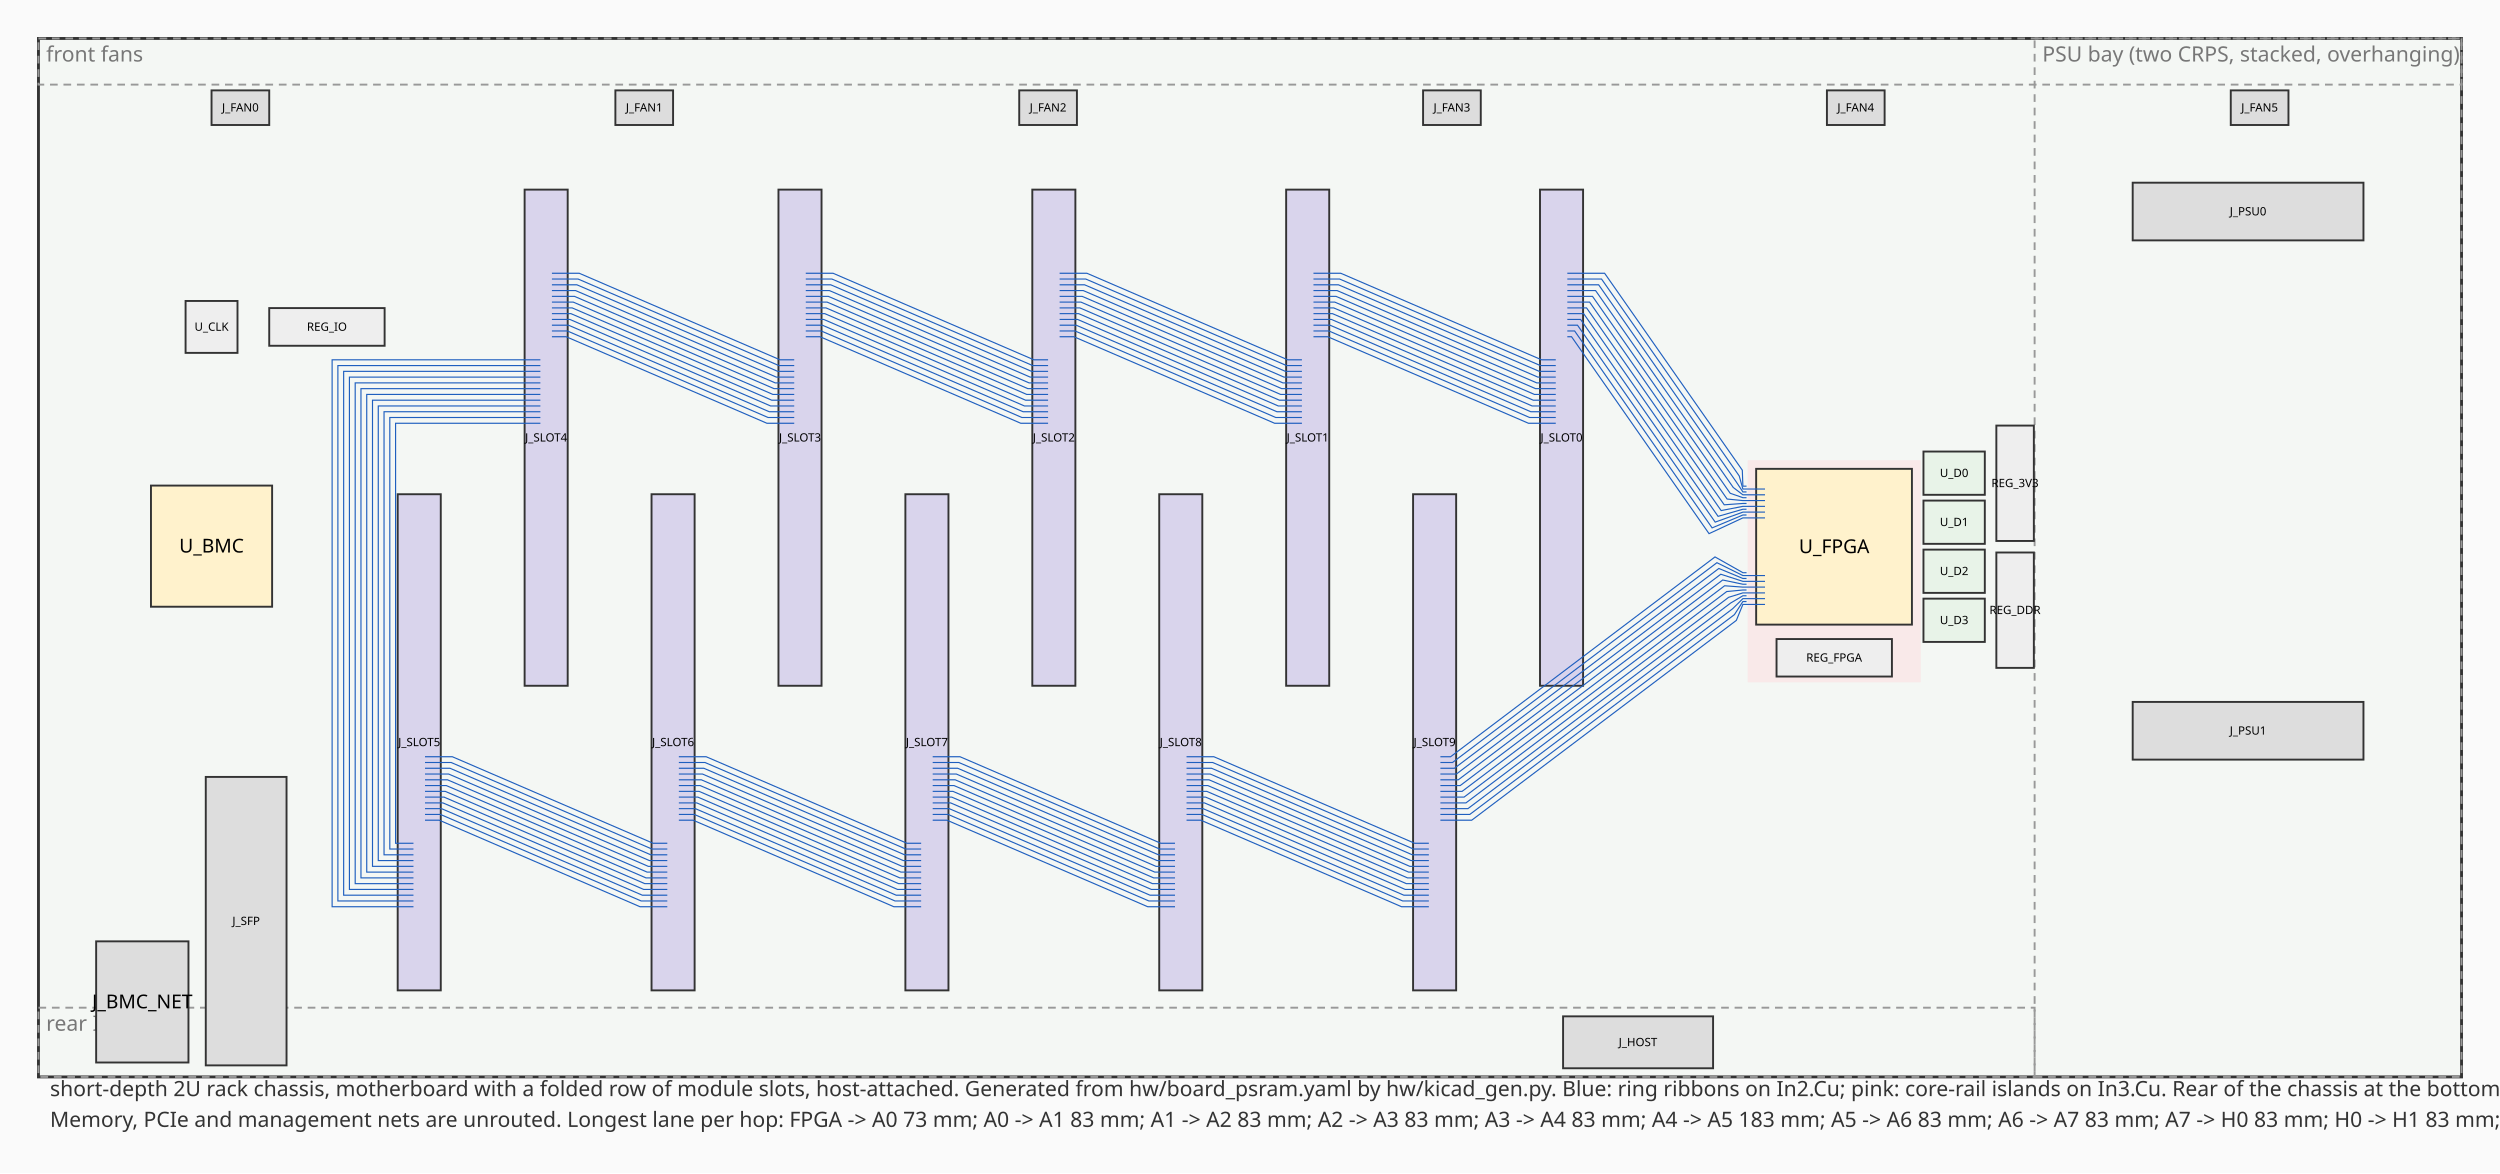
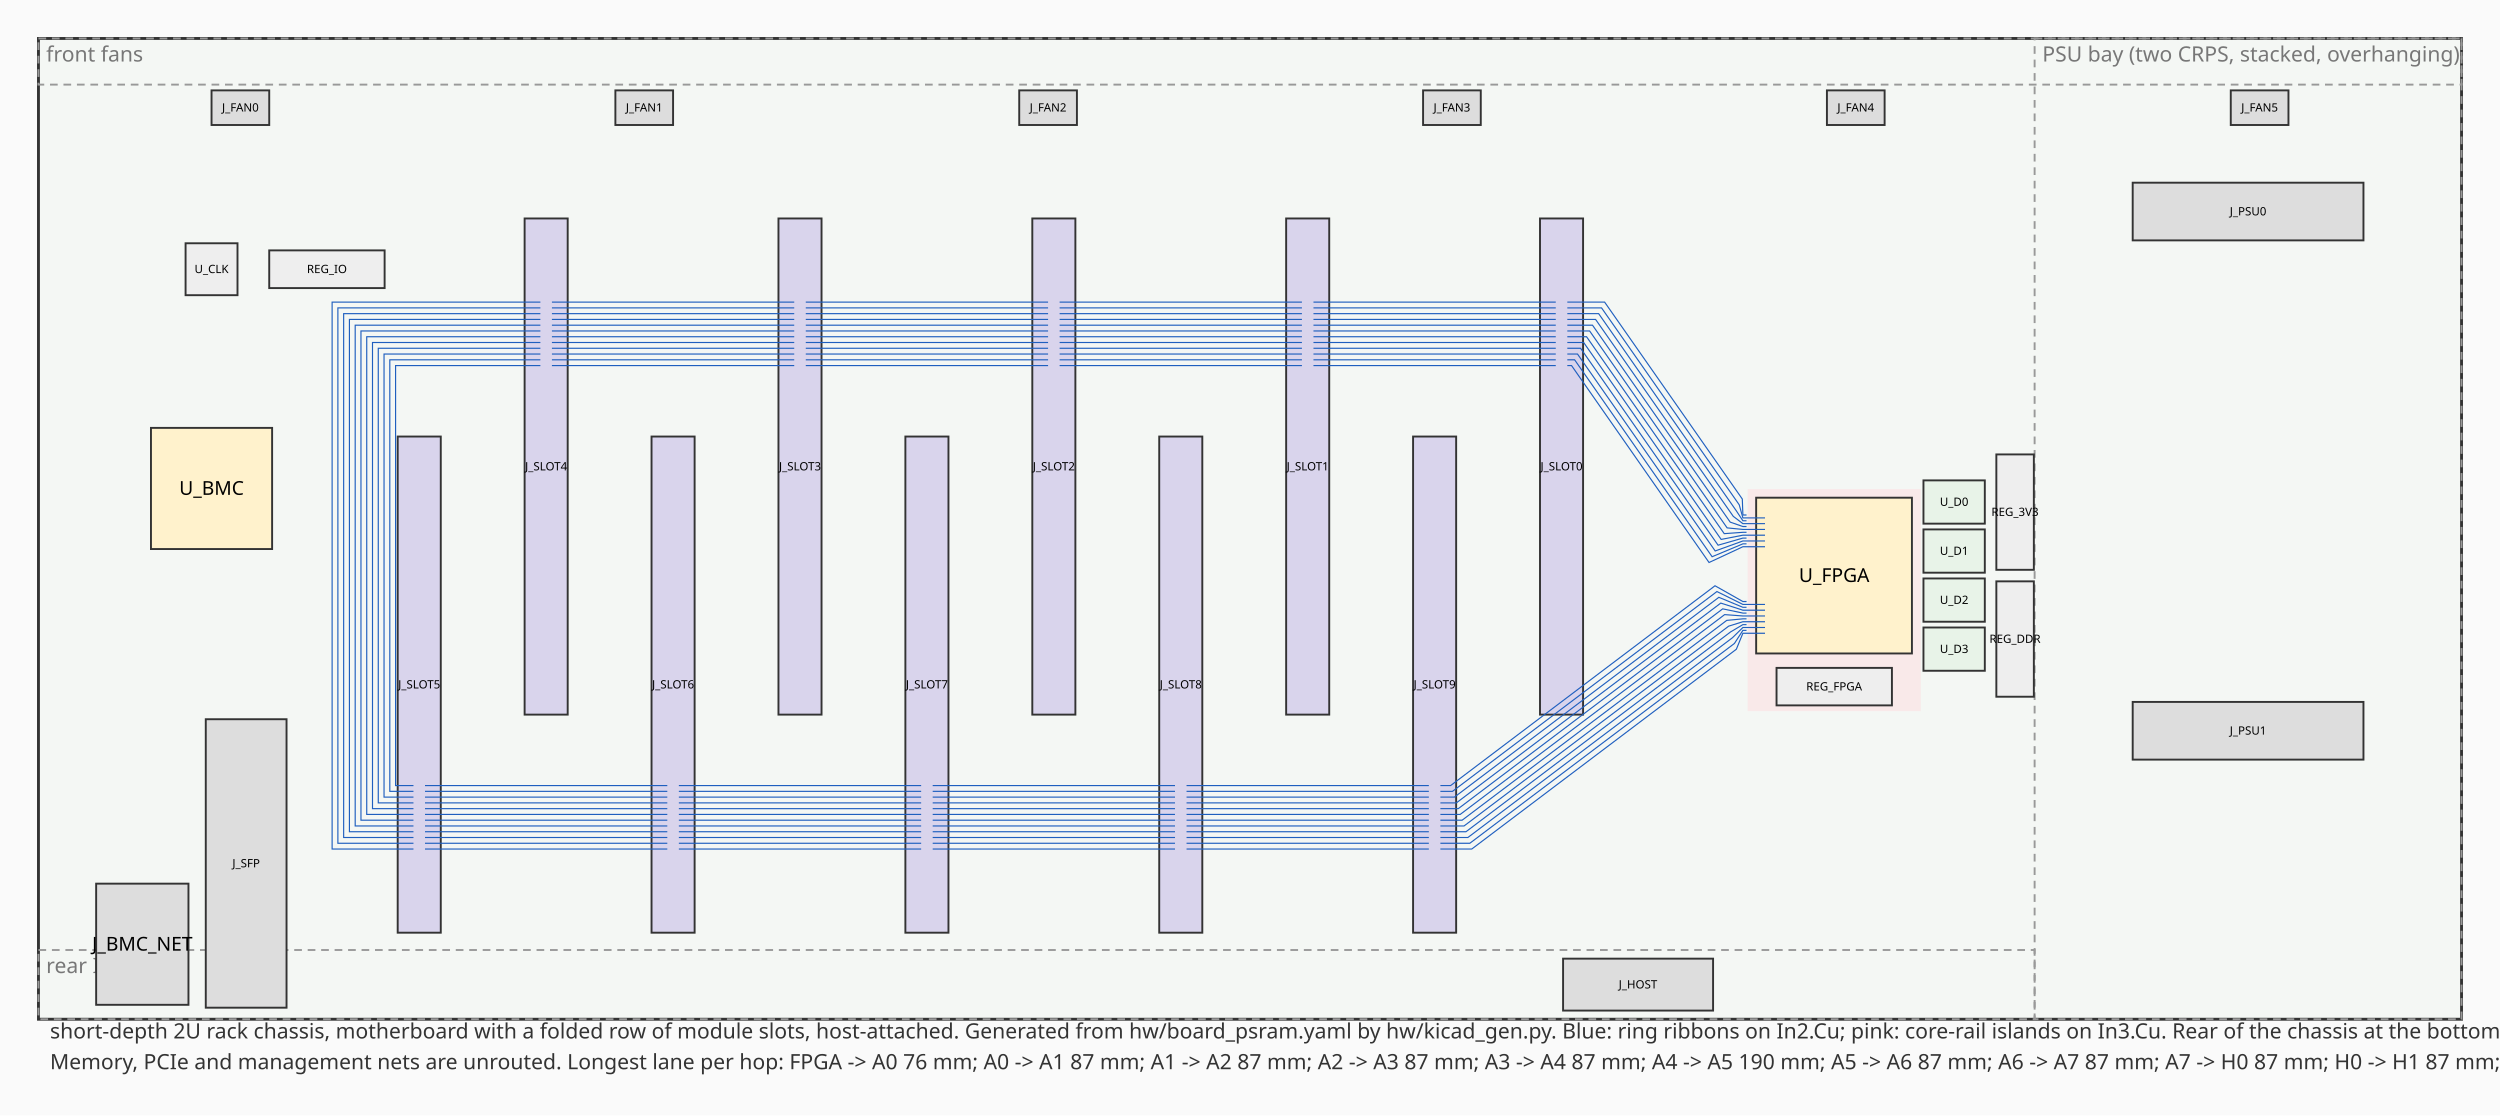
- <svg xmlns="http://www.w3.org/2000/svg" viewBox="0 0 1300 610" font-family="sans-serif" font-size="11">
-   <rect width="1300" height="610" fill="#fafafa" />
-   <rect x="20.0" y="20.0" width="1260.0" height="540.0" fill="#f4f7f4" stroke="#333" stroke-width="1.5" />
-   <rect x="1058.0" y="20.0" width="222.0" height="540.0" fill="none" stroke="#999" stroke-dasharray="4,3" />
+ <svg xmlns="http://www.w3.org/2000/svg" viewBox="0 0 1300 580" font-family="sans-serif" font-size="11">
+   <rect width="1300" height="580" fill="#fafafa" />
+   <rect x="20.0" y="20.0" width="1260.0" height="510.0" fill="#f4f7f4" stroke="#333" stroke-width="1.5" />
+   <rect x="1058.0" y="20.0" width="222.0" height="510.0" fill="none" stroke="#999" stroke-dasharray="4,3" />
  <text x="1062.0" y="32.0" fill="#777">PSU bay (two CRPS, stacked, overhanging)</text>
-   <rect x="20.0" y="524.0" width="1038.0" height="36.0" fill="none" stroke="#999" stroke-dasharray="4,3" />
-   <text x="24.0" y="536.0" fill="#777">rear I/O</text>
+   <rect x="20.0" y="494.0" width="1038.0" height="36.0" fill="none" stroke="#999" stroke-dasharray="4,3" />
+   <text x="24.0" y="506.0" fill="#777">rear I/O</text>
  <rect x="20.0" y="20.0" width="1260.0" height="24.0" fill="none" stroke="#999" stroke-dasharray="4,3" />
  <text x="24.0" y="32.0" fill="#777">front fans</text>
-   <polygon points="998.8,239.3 908.8,239.3 908.8,354.8 998.8,354.8" fill="#f9e9e9" stroke="none" />
-   <polygon points="823.2,98.6 800.8,98.6 800.8,356.6 823.2,356.6" fill="#d9d4ec" stroke="#333" stroke-width="1" />
-   <text x="812.0" y="229.6" text-anchor="middle" font-size="6">J_SLOT0</text>
-   <polygon points="691.2,98.6 668.8,98.6 668.8,356.6 691.2,356.6" fill="#d9d4ec" stroke="#333" stroke-width="1" />
-   <text x="680.0" y="229.6" text-anchor="middle" font-size="6">J_SLOT1</text>
-   <polygon points="559.2,98.6 536.8,98.6 536.8,356.6 559.2,356.6" fill="#d9d4ec" stroke="#333" stroke-width="1" />
-   <text x="548.0" y="229.6" text-anchor="middle" font-size="6">J_SLOT2</text>
-   <polygon points="427.2,98.6 404.8,98.6 404.8,356.6 427.2,356.6" fill="#d9d4ec" stroke="#333" stroke-width="1" />
-   <text x="416.0" y="229.6" text-anchor="middle" font-size="6">J_SLOT3</text>
-   <polygon points="295.2,98.6 272.8,98.6 272.8,356.6 295.2,356.6" fill="#d9d4ec" stroke="#333" stroke-width="1" />
-   <text x="284.0" y="229.6" text-anchor="middle" font-size="6">J_SLOT4</text>
-   <polygon points="206.8,515.0 229.2,515.0 229.2,257.0 206.8,257.0" fill="#d9d4ec" stroke="#333" stroke-width="1" />
-   <text x="218.0" y="388.0" text-anchor="middle" font-size="6">J_SLOT5</text>
-   <polygon points="338.8,515.0 361.2,515.0 361.2,257.0 338.8,257.0" fill="#d9d4ec" stroke="#333" stroke-width="1" />
-   <text x="350.0" y="388.0" text-anchor="middle" font-size="6">J_SLOT6</text>
-   <polygon points="470.8,515.0 493.2,515.0 493.2,257.0 470.8,257.0" fill="#d9d4ec" stroke="#333" stroke-width="1" />
-   <text x="482.0" y="388.0" text-anchor="middle" font-size="6">J_SLOT7</text>
-   <polygon points="602.8,515.0 625.2,515.0 625.2,257.0 602.8,257.0" fill="#d9d4ec" stroke="#333" stroke-width="1" />
-   <text x="614.0" y="388.0" text-anchor="middle" font-size="6">J_SLOT8</text>
-   <polygon points="734.8,515.0 757.2,515.0 757.2,257.0 734.8,257.0" fill="#d9d4ec" stroke="#333" stroke-width="1" />
-   <text x="746.0" y="388.0" text-anchor="middle" font-size="6">J_SLOT9</text>
-   <polygon points="994.2,243.8 913.2,243.8 913.2,324.8 994.2,324.8" fill="#fff2cc" stroke="#333" stroke-width="1" />
-   <text x="953.75" y="287.633" text-anchor="middle" font-size="10">U_FPGA</text>
-   <polygon points="1000.2,234.8 1000.2,257.3 1032.1,257.3 1032.1,234.8" fill="#e8f3e8" stroke="#333" stroke-width="1" />
-   <text x="1016.15" y="248.05" text-anchor="middle" font-size="6">U_D0</text>
-   <polygon points="1000.2,260.3 1000.2,282.8 1032.1,282.8 1032.1,260.3" fill="#e8f3e8" stroke="#333" stroke-width="1" />
-   <text x="1016.15" y="273.55" text-anchor="middle" font-size="6">U_D1</text>
-   <polygon points="1000.2,285.8 1000.2,308.3 1032.1,308.3 1032.1,285.8" fill="#e8f3e8" stroke="#333" stroke-width="1" />
-   <text x="1016.15" y="299.05" text-anchor="middle" font-size="6">U_D2</text>
-   <polygon points="1000.2,311.3 1000.2,333.8 1032.1,333.8 1032.1,311.3" fill="#e8f3e8" stroke="#333" stroke-width="1" />
-   <text x="1016.15" y="324.55" text-anchor="middle" font-size="6">U_D3</text>
-   <polygon points="96.5,183.5 123.5,183.5 123.5,156.5 96.5,156.5" fill="#eeeeee" stroke="#333" stroke-width="1" />
-   <text x="110.0" y="172.0" text-anchor="middle" font-size="6">U_CLK</text>
-   <polygon points="983.8,332.3 923.8,332.3 923.8,351.8 983.8,351.8" fill="#eeeeee" stroke="#333" stroke-width="1" />
-   <text x="953.75" y="344.05" text-anchor="middle" font-size="6">REG_FPGA</text>
-   <polygon points="1038.1,287.3 1038.1,347.3 1057.6,347.3 1057.6,287.3" fill="#eeeeee" stroke="#333" stroke-width="1" />
-   <text x="1047.8" y="319.3" text-anchor="middle" font-size="6">REG_DDR</text>
-   <polygon points="1038.1,221.3 1038.1,281.3 1057.6,281.3 1057.6,221.3" fill="#eeeeee" stroke="#333" stroke-width="1" />
-   <text x="1047.8" y="253.3" text-anchor="middle" font-size="6">REG_3V3</text>
-   <polygon points="140.0,179.8 200.0,179.8 200.0,160.2 140.0,160.2" fill="#eeeeee" stroke="#333" stroke-width="1" />
-   <text x="170.0" y="172.0" text-anchor="middle" font-size="6">REG_IO</text>
-   <polygon points="812.8,555.5 890.8,555.5 890.8,528.5 812.8,528.5" fill="#dddddd" stroke="#333" stroke-width="1" />
-   <text x="851.75" y="544.0" text-anchor="middle" font-size="6">J_HOST</text>
-   <polygon points="107.0,554.0 149.0,554.0 149.0,404.0 107.0,404.0" fill="#dddddd" stroke="#333" stroke-width="1" />
-   <text x="128.0" y="481.0" text-anchor="middle" font-size="6">J_SFP</text>
-   <polygon points="50.0,552.5 98.0,552.5 98.0,489.5 50.0,489.5" fill="#dddddd" stroke="#333" stroke-width="1" />
-   <text x="74.0" y="524.333" text-anchor="middle" font-size="10">J_BMC_NET</text>
-   <polygon points="78.5,315.5 141.5,315.5 141.5,252.5 78.5,252.5" fill="#fff2cc" stroke="#333" stroke-width="1" />
-   <text x="110.0" y="287.333" text-anchor="middle" font-size="10">U_BMC</text>
+   <polygon points="998.8,254.3 908.8,254.3 908.8,369.8 998.8,369.8" fill="#f9e9e9" stroke="none" />
+   <polygon points="823.2,113.6 800.8,113.6 800.8,371.6 823.2,371.6" fill="#d9d4ec" stroke="#333" stroke-width="1" />
+   <text x="812.0" y="244.6" text-anchor="middle" font-size="6">J_SLOT0</text>
+   <polygon points="691.2,113.6 668.8,113.6 668.8,371.6 691.2,371.6" fill="#d9d4ec" stroke="#333" stroke-width="1" />
+   <text x="680.0" y="244.6" text-anchor="middle" font-size="6">J_SLOT1</text>
+   <polygon points="559.2,113.6 536.8,113.6 536.8,371.6 559.2,371.6" fill="#d9d4ec" stroke="#333" stroke-width="1" />
+   <text x="548.0" y="244.6" text-anchor="middle" font-size="6">J_SLOT2</text>
+   <polygon points="427.2,113.6 404.8,113.6 404.8,371.6 427.2,371.6" fill="#d9d4ec" stroke="#333" stroke-width="1" />
+   <text x="416.0" y="244.6" text-anchor="middle" font-size="6">J_SLOT3</text>
+   <polygon points="295.2,113.6 272.8,113.6 272.8,371.6 295.2,371.6" fill="#d9d4ec" stroke="#333" stroke-width="1" />
+   <text x="284.0" y="244.6" text-anchor="middle" font-size="6">J_SLOT4</text>
+   <polygon points="206.8,485.0 229.2,485.0 229.2,227.0 206.8,227.0" fill="#d9d4ec" stroke="#333" stroke-width="1" />
+   <text x="218.0" y="358.0" text-anchor="middle" font-size="6">J_SLOT5</text>
+   <polygon points="338.8,485.0 361.2,485.0 361.2,227.0 338.8,227.0" fill="#d9d4ec" stroke="#333" stroke-width="1" />
+   <text x="350.0" y="358.0" text-anchor="middle" font-size="6">J_SLOT6</text>
+   <polygon points="470.8,485.0 493.2,485.0 493.2,227.0 470.8,227.0" fill="#d9d4ec" stroke="#333" stroke-width="1" />
+   <text x="482.0" y="358.0" text-anchor="middle" font-size="6">J_SLOT7</text>
+   <polygon points="602.8,485.0 625.2,485.0 625.2,227.0 602.8,227.0" fill="#d9d4ec" stroke="#333" stroke-width="1" />
+   <text x="614.0" y="358.0" text-anchor="middle" font-size="6">J_SLOT8</text>
+   <polygon points="734.8,485.0 757.2,485.0 757.2,227.0 734.8,227.0" fill="#d9d4ec" stroke="#333" stroke-width="1" />
+   <text x="746.0" y="358.0" text-anchor="middle" font-size="6">J_SLOT9</text>
+   <polygon points="994.2,258.8 913.2,258.8 913.2,339.8 994.2,339.8" fill="#fff2cc" stroke="#333" stroke-width="1" />
+   <text x="953.75" y="302.633" text-anchor="middle" font-size="10">U_FPGA</text>
+   <polygon points="1000.2,249.8 1000.2,272.3 1032.1,272.3 1032.1,249.8" fill="#e8f3e8" stroke="#333" stroke-width="1" />
+   <text x="1016.15" y="263.05" text-anchor="middle" font-size="6">U_D0</text>
+   <polygon points="1000.2,275.3 1000.2,297.8 1032.1,297.8 1032.1,275.3" fill="#e8f3e8" stroke="#333" stroke-width="1" />
+   <text x="1016.15" y="288.55" text-anchor="middle" font-size="6">U_D1</text>
+   <polygon points="1000.2,300.8 1000.2,323.3 1032.1,323.3 1032.1,300.8" fill="#e8f3e8" stroke="#333" stroke-width="1" />
+   <text x="1016.15" y="314.05" text-anchor="middle" font-size="6">U_D2</text>
+   <polygon points="1000.2,326.3 1000.2,348.8 1032.1,348.8 1032.1,326.3" fill="#e8f3e8" stroke="#333" stroke-width="1" />
+   <text x="1016.15" y="339.55" text-anchor="middle" font-size="6">U_D3</text>
+   <polygon points="96.5,153.5 123.5,153.5 123.5,126.5 96.5,126.5" fill="#eeeeee" stroke="#333" stroke-width="1" />
+   <text x="110.0" y="142.0" text-anchor="middle" font-size="6">U_CLK</text>
+   <polygon points="983.8,347.3 923.8,347.3 923.8,366.8 983.8,366.8" fill="#eeeeee" stroke="#333" stroke-width="1" />
+   <text x="953.75" y="359.05" text-anchor="middle" font-size="6">REG_FPGA</text>
+   <polygon points="1038.1,302.3 1038.1,362.3 1057.6,362.3 1057.6,302.3" fill="#eeeeee" stroke="#333" stroke-width="1" />
+   <text x="1047.8" y="334.3" text-anchor="middle" font-size="6">REG_DDR</text>
+   <polygon points="1038.1,236.3 1038.1,296.3 1057.6,296.3 1057.6,236.3" fill="#eeeeee" stroke="#333" stroke-width="1" />
+   <text x="1047.8" y="268.3" text-anchor="middle" font-size="6">REG_3V3</text>
+   <polygon points="140.0,149.8 200.0,149.8 200.0,130.2 140.0,130.2" fill="#eeeeee" stroke="#333" stroke-width="1" />
+   <text x="170.0" y="142.0" text-anchor="middle" font-size="6">REG_IO</text>
+   <polygon points="812.8,525.5 890.8,525.5 890.8,498.5 812.8,498.5" fill="#dddddd" stroke="#333" stroke-width="1" />
+   <text x="851.75" y="514.0" text-anchor="middle" font-size="6">J_HOST</text>
+   <polygon points="107.0,524.0 149.0,524.0 149.0,374.0 107.0,374.0" fill="#dddddd" stroke="#333" stroke-width="1" />
+   <text x="128.0" y="451.0" text-anchor="middle" font-size="6">J_SFP</text>
+   <polygon points="50.0,522.5 98.0,522.5 98.0,459.5 50.0,459.5" fill="#dddddd" stroke="#333" stroke-width="1" />
+   <text x="74.0" y="494.333" text-anchor="middle" font-size="10">J_BMC_NET</text>
+   <polygon points="78.5,285.5 141.5,285.5 141.5,222.5 78.5,222.5" fill="#fff2cc" stroke="#333" stroke-width="1" />
+   <text x="110.0" y="257.333" text-anchor="middle" font-size="10">U_BMC</text>
  <polygon points="1109.0,125.0 1229.0,125.0 1229.0,95.0 1109.0,95.0" fill="#dddddd" stroke="#333" stroke-width="1" />
  <text x="1169.0" y="112.0" text-anchor="middle" font-size="6">J_PSU0</text>
  <polygon points="1109.0,395.0 1229.0,395.0 1229.0,365.0 1109.0,365.0" fill="#dddddd" stroke="#333" stroke-width="1" />
  <text x="1169.0" y="382.0" text-anchor="middle" font-size="6">J_PSU1</text>
  <polygon points="110.0,65.0 140.0,65.0 140.0,47.0 110.0,47.0" fill="#dddddd" stroke="#333" stroke-width="1" />
  <text x="125.0" y="58.0" text-anchor="middle" font-size="6">J_FAN0</text>
  <polygon points="320.0,65.0 350.0,65.0 350.0,47.0 320.0,47.0" fill="#dddddd" stroke="#333" stroke-width="1" />
  <text x="335.0" y="58.0" text-anchor="middle" font-size="6">J_FAN1</text>
  <polygon points="530.0,65.0 560.0,65.0 560.0,47.0 530.0,47.0" fill="#dddddd" stroke="#333" stroke-width="1" />
  <text x="545.0" y="58.0" text-anchor="middle" font-size="6">J_FAN2</text>
  <polygon points="740.0,65.0 770.0,65.0 770.0,47.0 740.0,47.0" fill="#dddddd" stroke="#333" stroke-width="1" />
  <text x="755.0" y="58.0" text-anchor="middle" font-size="6">J_FAN3</text>
  <polygon points="950.0,65.0 980.0,65.0 980.0,47.0 950.0,47.0" fill="#dddddd" stroke="#333" stroke-width="1" />
  <text x="965.0" y="58.0" text-anchor="middle" font-size="6">J_FAN4</text>
  <polygon points="1160.0,65.0 1190.0,65.0 1190.0,47.0 1160.0,47.0" fill="#dddddd" stroke="#333" stroke-width="1" />
  <text x="1175.0" y="58.0" text-anchor="middle" font-size="6">J_FAN5</text>
-   <polyline points="815.0,142.1 834.4,142.1 906.0,244.5 906.3,252.8 908.2,252.8" fill="none" stroke="#1f5fbf" stroke-width="0.6" />
-   <polyline points="815.0,145.1 832.8,145.1 904.4,247.5 906.3,254.3 917.8,254.3" fill="none" stroke="#1f5fbf" stroke-width="0.6" />
-   <polyline points="815.0,148.1 831.3,148.1 902.8,250.5 906.3,255.8 908.2,255.8" fill="none" stroke="#1f5fbf" stroke-width="0.6" />
-   <polyline points="815.0,151.1 829.7,151.1 901.3,253.5 906.3,257.3 917.8,257.3" fill="none" stroke="#1f5fbf" stroke-width="0.6" />
-   <polyline points="815.0,154.1 828.1,154.1 899.7,256.5 906.3,258.8 908.2,258.8" fill="none" stroke="#1f5fbf" stroke-width="0.6" />
-   <polyline points="815.0,157.1 826.6,157.1 898.1,259.5 906.3,260.3 917.8,260.3" fill="none" stroke="#1f5fbf" stroke-width="0.6" />
-   <polyline points="815.0,160.1 825.0,160.1 896.6,262.5 906.3,261.8 908.2,261.8" fill="none" stroke="#1f5fbf" stroke-width="0.6" />
-   <polyline points="815.0,163.1 823.5,163.1 895.0,265.5 906.3,263.3 917.8,263.3" fill="none" stroke="#1f5fbf" stroke-width="0.6" />
-   <polyline points="815.0,166.1 821.9,166.1 893.4,268.5 906.3,264.8 908.2,264.8" fill="none" stroke="#1f5fbf" stroke-width="0.6" />
-   <polyline points="815.0,169.1 820.3,169.1 891.9,271.5 906.3,266.3 917.8,266.3" fill="none" stroke="#1f5fbf" stroke-width="0.6" />
-   <polyline points="815.0,172.1 818.8,172.1 890.3,274.5 906.3,267.8 908.2,267.8" fill="none" stroke="#1f5fbf" stroke-width="0.6" />
-   <polyline points="815.0,175.1 817.2,175.1 888.7,277.5 906.3,269.3 917.8,269.3" fill="none" stroke="#1f5fbf" stroke-width="0.6" />
-   <polyline points="809.0,187.1 801.6,187.1 697.2,142.1 683.0,142.1" fill="none" stroke="#1f5fbf" stroke-width="0.6" />
-   <polyline points="809.0,190.1 801.0,190.1 696.6,145.1 683.0,145.1" fill="none" stroke="#1f5fbf" stroke-width="0.6" />
-   <polyline points="809.0,193.1 800.4,193.1 696.0,148.1 683.0,148.1" fill="none" stroke="#1f5fbf" stroke-width="0.6" />
-   <polyline points="809.0,196.1 799.7,196.1 695.3,151.1 683.0,151.1" fill="none" stroke="#1f5fbf" stroke-width="0.6" />
-   <polyline points="809.0,199.1 799.1,199.1 694.7,154.1 683.0,154.1" fill="none" stroke="#1f5fbf" stroke-width="0.6" />
-   <polyline points="809.0,202.1 798.5,202.1 694.1,157.1 683.0,157.1" fill="none" stroke="#1f5fbf" stroke-width="0.6" />
-   <polyline points="809.0,205.1 797.9,205.1 693.5,160.1 683.0,160.1" fill="none" stroke="#1f5fbf" stroke-width="0.6" />
-   <polyline points="809.0,208.1 797.3,208.1 692.9,163.1 683.0,163.1" fill="none" stroke="#1f5fbf" stroke-width="0.6" />
-   <polyline points="809.0,211.1 796.7,211.1 692.3,166.1 683.0,166.1" fill="none" stroke="#1f5fbf" stroke-width="0.6" />
-   <polyline points="809.0,214.1 796.0,214.1 691.6,169.1 683.0,169.1" fill="none" stroke="#1f5fbf" stroke-width="0.6" />
-   <polyline points="809.0,217.1 795.4,217.1 691.0,172.1 683.0,172.1" fill="none" stroke="#1f5fbf" stroke-width="0.6" />
-   <polyline points="809.0,220.1 794.8,220.1 690.4,175.1 683.0,175.1" fill="none" stroke="#1f5fbf" stroke-width="0.6" />
-   <polyline points="677.0,187.1 669.6,187.1 565.2,142.1 551.0,142.1" fill="none" stroke="#1f5fbf" stroke-width="0.6" />
-   <polyline points="677.0,190.1 669.0,190.1 564.6,145.1 551.0,145.1" fill="none" stroke="#1f5fbf" stroke-width="0.6" />
-   <polyline points="677.0,193.1 668.4,193.1 564.0,148.1 551.0,148.1" fill="none" stroke="#1f5fbf" stroke-width="0.6" />
-   <polyline points="677.0,196.1 667.7,196.1 563.3,151.1 551.0,151.1" fill="none" stroke="#1f5fbf" stroke-width="0.6" />
-   <polyline points="677.0,199.1 667.1,199.1 562.7,154.1 551.0,154.1" fill="none" stroke="#1f5fbf" stroke-width="0.6" />
-   <polyline points="677.0,202.1 666.5,202.1 562.1,157.1 551.0,157.1" fill="none" stroke="#1f5fbf" stroke-width="0.6" />
-   <polyline points="677.0,205.1 665.9,205.1 561.5,160.1 551.0,160.1" fill="none" stroke="#1f5fbf" stroke-width="0.6" />
-   <polyline points="677.0,208.1 665.3,208.1 560.9,163.1 551.0,163.1" fill="none" stroke="#1f5fbf" stroke-width="0.6" />
-   <polyline points="677.0,211.1 664.7,211.1 560.3,166.1 551.0,166.1" fill="none" stroke="#1f5fbf" stroke-width="0.6" />
-   <polyline points="677.0,214.1 664.0,214.1 559.6,169.1 551.0,169.1" fill="none" stroke="#1f5fbf" stroke-width="0.6" />
-   <polyline points="677.0,217.1 663.4,217.1 559.0,172.1 551.0,172.1" fill="none" stroke="#1f5fbf" stroke-width="0.6" />
-   <polyline points="677.0,220.1 662.8,220.1 558.4,175.1 551.0,175.1" fill="none" stroke="#1f5fbf" stroke-width="0.6" />
-   <polyline points="545.0,187.1 537.6,187.1 433.2,142.1 419.0,142.1" fill="none" stroke="#1f5fbf" stroke-width="0.6" />
-   <polyline points="545.0,190.1 537.0,190.1 432.6,145.1 419.0,145.1" fill="none" stroke="#1f5fbf" stroke-width="0.6" />
-   <polyline points="545.0,193.1 536.4,193.1 432.0,148.1 419.0,148.1" fill="none" stroke="#1f5fbf" stroke-width="0.6" />
-   <polyline points="545.0,196.1 535.7,196.1 431.3,151.1 419.0,151.1" fill="none" stroke="#1f5fbf" stroke-width="0.6" />
-   <polyline points="545.0,199.1 535.1,199.1 430.7,154.1 419.0,154.1" fill="none" stroke="#1f5fbf" stroke-width="0.6" />
-   <polyline points="545.0,202.1 534.5,202.1 430.1,157.1 419.0,157.1" fill="none" stroke="#1f5fbf" stroke-width="0.6" />
-   <polyline points="545.0,205.1 533.9,205.1 429.5,160.1 419.0,160.1" fill="none" stroke="#1f5fbf" stroke-width="0.6" />
-   <polyline points="545.0,208.1 533.3,208.1 428.9,163.1 419.0,163.1" fill="none" stroke="#1f5fbf" stroke-width="0.6" />
-   <polyline points="545.0,211.1 532.7,211.1 428.3,166.1 419.0,166.1" fill="none" stroke="#1f5fbf" stroke-width="0.6" />
-   <polyline points="545.0,214.1 532.0,214.1 427.6,169.1 419.0,169.1" fill="none" stroke="#1f5fbf" stroke-width="0.6" />
-   <polyline points="545.0,217.1 531.4,217.1 427.0,172.1 419.0,172.1" fill="none" stroke="#1f5fbf" stroke-width="0.6" />
-   <polyline points="545.0,220.1 530.8,220.1 426.4,175.1 419.0,175.1" fill="none" stroke="#1f5fbf" stroke-width="0.6" />
-   <polyline points="413.0,187.1 405.6,187.1 301.2,142.1 287.0,142.1" fill="none" stroke="#1f5fbf" stroke-width="0.6" />
-   <polyline points="413.0,190.1 405.0,190.1 300.6,145.1 287.0,145.1" fill="none" stroke="#1f5fbf" stroke-width="0.6" />
-   <polyline points="413.0,193.1 404.4,193.1 300.0,148.1 287.0,148.1" fill="none" stroke="#1f5fbf" stroke-width="0.6" />
-   <polyline points="413.0,196.1 403.7,196.1 299.3,151.1 287.0,151.1" fill="none" stroke="#1f5fbf" stroke-width="0.6" />
-   <polyline points="413.0,199.1 403.1,199.1 298.7,154.1 287.0,154.1" fill="none" stroke="#1f5fbf" stroke-width="0.6" />
-   <polyline points="413.0,202.1 402.5,202.1 298.1,157.1 287.0,157.1" fill="none" stroke="#1f5fbf" stroke-width="0.6" />
-   <polyline points="413.0,205.1 401.9,205.1 297.5,160.1 287.0,160.1" fill="none" stroke="#1f5fbf" stroke-width="0.6" />
-   <polyline points="413.0,208.1 401.3,208.1 296.9,163.1 287.0,163.1" fill="none" stroke="#1f5fbf" stroke-width="0.6" />
-   <polyline points="413.0,211.1 400.7,211.1 296.3,166.1 287.0,166.1" fill="none" stroke="#1f5fbf" stroke-width="0.6" />
-   <polyline points="413.0,214.1 400.0,214.1 295.6,169.1 287.0,169.1" fill="none" stroke="#1f5fbf" stroke-width="0.6" />
-   <polyline points="413.0,217.1 399.4,217.1 295.0,172.1 287.0,172.1" fill="none" stroke="#1f5fbf" stroke-width="0.6" />
-   <polyline points="413.0,220.1 398.8,220.1 294.4,175.1 287.0,175.1" fill="none" stroke="#1f5fbf" stroke-width="0.6" />
-   <polyline points="281.0,187.1 172.7,187.1 172.7,471.5 215.0,471.5" fill="none" stroke="#1f5fbf" stroke-width="0.6" />
-   <polyline points="281.0,190.1 175.7,190.1 175.7,468.5 215.0,468.5" fill="none" stroke="#1f5fbf" stroke-width="0.6" />
-   <polyline points="281.0,193.1 178.7,193.1 178.7,465.5 215.0,465.5" fill="none" stroke="#1f5fbf" stroke-width="0.6" />
-   <polyline points="281.0,196.1 181.7,196.1 181.7,462.5 215.0,462.5" fill="none" stroke="#1f5fbf" stroke-width="0.6" />
-   <polyline points="281.0,199.1 184.7,199.1 184.7,459.5 215.0,459.5" fill="none" stroke="#1f5fbf" stroke-width="0.6" />
-   <polyline points="281.0,202.1 187.7,202.1 187.7,456.5 215.0,456.5" fill="none" stroke="#1f5fbf" stroke-width="0.6" />
-   <polyline points="281.0,205.1 190.7,205.1 190.7,453.5 215.0,453.5" fill="none" stroke="#1f5fbf" stroke-width="0.6" />
-   <polyline points="281.0,208.1 193.7,208.1 193.7,450.5 215.0,450.5" fill="none" stroke="#1f5fbf" stroke-width="0.6" />
-   <polyline points="281.0,211.1 196.7,211.1 196.7,447.5 215.0,447.5" fill="none" stroke="#1f5fbf" stroke-width="0.6" />
-   <polyline points="281.0,214.1 199.7,214.1 199.7,444.5 215.0,444.5" fill="none" stroke="#1f5fbf" stroke-width="0.6" />
-   <polyline points="281.0,217.1 202.7,217.1 202.7,441.5 215.0,441.5" fill="none" stroke="#1f5fbf" stroke-width="0.6" />
-   <polyline points="281.0,220.1 205.7,220.1 205.7,438.5 215.0,438.5" fill="none" stroke="#1f5fbf" stroke-width="0.6" />
-   <polyline points="221.0,426.5 228.4,426.5 332.8,471.5 347.0,471.5" fill="none" stroke="#1f5fbf" stroke-width="0.6" />
-   <polyline points="221.0,423.5 229.0,423.5 333.4,468.5 347.0,468.5" fill="none" stroke="#1f5fbf" stroke-width="0.6" />
-   <polyline points="221.0,420.5 229.6,420.5 334.0,465.5 347.0,465.5" fill="none" stroke="#1f5fbf" stroke-width="0.6" />
-   <polyline points="221.0,417.5 230.3,417.5 334.7,462.5 347.0,462.5" fill="none" stroke="#1f5fbf" stroke-width="0.6" />
-   <polyline points="221.0,414.5 230.9,414.5 335.3,459.5 347.0,459.5" fill="none" stroke="#1f5fbf" stroke-width="0.6" />
-   <polyline points="221.0,411.5 231.5,411.5 335.9,456.5 347.0,456.5" fill="none" stroke="#1f5fbf" stroke-width="0.6" />
-   <polyline points="221.0,408.5 232.1,408.5 336.5,453.5 347.0,453.5" fill="none" stroke="#1f5fbf" stroke-width="0.6" />
-   <polyline points="221.0,405.5 232.7,405.5 337.1,450.5 347.0,450.5" fill="none" stroke="#1f5fbf" stroke-width="0.6" />
-   <polyline points="221.0,402.5 233.3,402.5 337.7,447.5 347.0,447.5" fill="none" stroke="#1f5fbf" stroke-width="0.6" />
-   <polyline points="221.0,399.5 234.0,399.5 338.4,444.5 347.0,444.5" fill="none" stroke="#1f5fbf" stroke-width="0.6" />
-   <polyline points="221.0,396.5 234.6,396.5 339.0,441.5 347.0,441.5" fill="none" stroke="#1f5fbf" stroke-width="0.6" />
-   <polyline points="221.0,393.5 235.2,393.5 339.6,438.5 347.0,438.5" fill="none" stroke="#1f5fbf" stroke-width="0.6" />
-   <polyline points="353.0,426.5 360.4,426.5 464.8,471.5 479.0,471.5" fill="none" stroke="#1f5fbf" stroke-width="0.6" />
-   <polyline points="353.0,423.5 361.0,423.5 465.4,468.5 479.0,468.5" fill="none" stroke="#1f5fbf" stroke-width="0.6" />
-   <polyline points="353.0,420.5 361.6,420.5 466.0,465.5 479.0,465.5" fill="none" stroke="#1f5fbf" stroke-width="0.6" />
-   <polyline points="353.0,417.5 362.3,417.5 466.7,462.5 479.0,462.5" fill="none" stroke="#1f5fbf" stroke-width="0.6" />
-   <polyline points="353.0,414.5 362.9,414.5 467.3,459.5 479.0,459.5" fill="none" stroke="#1f5fbf" stroke-width="0.6" />
-   <polyline points="353.0,411.5 363.5,411.5 467.9,456.5 479.0,456.5" fill="none" stroke="#1f5fbf" stroke-width="0.6" />
-   <polyline points="353.0,408.5 364.1,408.5 468.5,453.5 479.0,453.5" fill="none" stroke="#1f5fbf" stroke-width="0.6" />
-   <polyline points="353.0,405.5 364.7,405.5 469.1,450.5 479.0,450.5" fill="none" stroke="#1f5fbf" stroke-width="0.6" />
-   <polyline points="353.0,402.5 365.3,402.5 469.7,447.5 479.0,447.5" fill="none" stroke="#1f5fbf" stroke-width="0.6" />
-   <polyline points="353.0,399.5 366.0,399.5 470.4,444.5 479.0,444.5" fill="none" stroke="#1f5fbf" stroke-width="0.6" />
-   <polyline points="353.0,396.5 366.6,396.5 471.0,441.5 479.0,441.5" fill="none" stroke="#1f5fbf" stroke-width="0.6" />
-   <polyline points="353.0,393.5 367.2,393.5 471.6,438.5 479.0,438.5" fill="none" stroke="#1f5fbf" stroke-width="0.6" />
-   <polyline points="485.0,426.5 492.4,426.5 596.8,471.5 611.0,471.5" fill="none" stroke="#1f5fbf" stroke-width="0.6" />
-   <polyline points="485.0,423.5 493.0,423.5 597.4,468.5 611.0,468.5" fill="none" stroke="#1f5fbf" stroke-width="0.6" />
-   <polyline points="485.0,420.5 493.6,420.5 598.0,465.5 611.0,465.5" fill="none" stroke="#1f5fbf" stroke-width="0.6" />
-   <polyline points="485.0,417.5 494.3,417.5 598.7,462.5 611.0,462.5" fill="none" stroke="#1f5fbf" stroke-width="0.6" />
-   <polyline points="485.0,414.5 494.9,414.5 599.3,459.5 611.0,459.5" fill="none" stroke="#1f5fbf" stroke-width="0.6" />
-   <polyline points="485.0,411.5 495.5,411.5 599.9,456.5 611.0,456.5" fill="none" stroke="#1f5fbf" stroke-width="0.6" />
-   <polyline points="485.0,408.5 496.1,408.5 600.5,453.5 611.0,453.5" fill="none" stroke="#1f5fbf" stroke-width="0.6" />
-   <polyline points="485.0,405.5 496.7,405.5 601.1,450.5 611.0,450.5" fill="none" stroke="#1f5fbf" stroke-width="0.6" />
-   <polyline points="485.0,402.5 497.3,402.5 601.7,447.5 611.0,447.5" fill="none" stroke="#1f5fbf" stroke-width="0.6" />
-   <polyline points="485.0,399.5 498.0,399.5 602.4,444.5 611.0,444.5" fill="none" stroke="#1f5fbf" stroke-width="0.6" />
-   <polyline points="485.0,396.5 498.6,396.5 603.0,441.5 611.0,441.5" fill="none" stroke="#1f5fbf" stroke-width="0.6" />
-   <polyline points="485.0,393.5 499.2,393.5 603.6,438.5 611.0,438.5" fill="none" stroke="#1f5fbf" stroke-width="0.6" />
-   <polyline points="617.0,426.5 624.4,426.5 728.8,471.5 743.0,471.5" fill="none" stroke="#1f5fbf" stroke-width="0.6" />
-   <polyline points="617.0,423.5 625.0,423.5 729.4,468.5 743.0,468.5" fill="none" stroke="#1f5fbf" stroke-width="0.6" />
-   <polyline points="617.0,420.5 625.6,420.5 730.0,465.5 743.0,465.5" fill="none" stroke="#1f5fbf" stroke-width="0.6" />
-   <polyline points="617.0,417.5 626.3,417.5 730.7,462.5 743.0,462.5" fill="none" stroke="#1f5fbf" stroke-width="0.6" />
-   <polyline points="617.0,414.5 626.9,414.5 731.3,459.5 743.0,459.5" fill="none" stroke="#1f5fbf" stroke-width="0.6" />
-   <polyline points="617.0,411.5 627.5,411.5 731.9,456.5 743.0,456.5" fill="none" stroke="#1f5fbf" stroke-width="0.6" />
-   <polyline points="617.0,408.5 628.1,408.5 732.5,453.5 743.0,453.5" fill="none" stroke="#1f5fbf" stroke-width="0.6" />
-   <polyline points="617.0,405.5 628.7,405.5 733.1,450.5 743.0,450.5" fill="none" stroke="#1f5fbf" stroke-width="0.6" />
-   <polyline points="617.0,402.5 629.3,402.5 733.7,447.5 743.0,447.5" fill="none" stroke="#1f5fbf" stroke-width="0.6" />
-   <polyline points="617.0,399.5 630.0,399.5 734.4,444.5 743.0,444.5" fill="none" stroke="#1f5fbf" stroke-width="0.6" />
-   <polyline points="617.0,396.5 630.6,396.5 735.0,441.5 743.0,441.5" fill="none" stroke="#1f5fbf" stroke-width="0.6" />
-   <polyline points="617.0,393.5 631.2,393.5 735.6,438.5 743.0,438.5" fill="none" stroke="#1f5fbf" stroke-width="0.6" />
-   <polyline points="749.0,426.5 765.3,426.5 902.9,322.6 906.3,314.3 917.8,314.3" fill="none" stroke="#1f5fbf" stroke-width="0.6" />
-   <polyline points="749.0,423.5 764.3,423.5 901.9,319.6 906.3,312.8 908.2,312.8" fill="none" stroke="#1f5fbf" stroke-width="0.6" />
-   <polyline points="749.0,420.5 763.3,420.5 900.9,316.6 906.3,311.3 917.8,311.3" fill="none" stroke="#1f5fbf" stroke-width="0.6" />
-   <polyline points="749.0,417.5 762.3,417.5 899.9,313.6 906.3,309.8 908.2,309.8" fill="none" stroke="#1f5fbf" stroke-width="0.6" />
-   <polyline points="749.0,414.5 761.3,414.5 898.9,310.6 906.3,308.3 917.8,308.3" fill="none" stroke="#1f5fbf" stroke-width="0.6" />
-   <polyline points="749.0,411.5 760.3,411.5 897.9,307.6 906.3,306.8 908.2,306.8" fill="none" stroke="#1f5fbf" stroke-width="0.6" />
-   <polyline points="749.0,408.5 759.3,408.5 896.8,304.6 906.3,305.3 917.8,305.3" fill="none" stroke="#1f5fbf" stroke-width="0.6" />
-   <polyline points="749.0,405.5 758.3,405.5 895.8,301.6 906.3,303.8 908.2,303.8" fill="none" stroke="#1f5fbf" stroke-width="0.6" />
-   <polyline points="749.0,402.5 757.3,402.5 894.8,298.6 906.3,302.3 917.8,302.3" fill="none" stroke="#1f5fbf" stroke-width="0.6" />
-   <polyline points="749.0,399.5 756.3,399.5 893.8,295.6 906.3,300.8 908.2,300.8" fill="none" stroke="#1f5fbf" stroke-width="0.6" />
-   <polyline points="749.0,396.5 755.3,396.5 892.8,292.6 906.3,299.3 917.8,299.3" fill="none" stroke="#1f5fbf" stroke-width="0.6" />
-   <polyline points="749.0,393.5 754.3,393.5 891.8,289.6 906.3,297.8 908.2,297.8" fill="none" stroke="#1f5fbf" stroke-width="0.6" />
-   <text x="26.0" y="570.0" fill="#333">short-depth 2U rack chassis, motherboard with a folded row of module slots, host-attached. Generated from hw/board_psram.yaml by hw/kicad_gen.py. Blue: ring ribbons on In2.Cu; pink: core-rail islands on In3.Cu. Rear of the chassis at the bottom.</text>
-   <text x="26.0" y="586.0" fill="#333">Memory, PCIe and management nets are unrouted. Longest lane per hop: FPGA -&gt; A0 73 mm; A0 -&gt; A1 83 mm; A1 -&gt; A2 83 mm; A2 -&gt; A3 83 mm; A3 -&gt; A4 83 mm; A4 -&gt; A5 183 mm; A5 -&gt; A6 83 mm; A6 -&gt; A7 83 mm; A7 -&gt; H0 83 mm; H0 -&gt; H1 83 mm; H1 -&gt; FPGA 89 mm</text>
+   <polyline points="815.0,157.1 834.4,157.1 906.0,259.5 906.3,267.8 908.2,267.8" fill="none" stroke="#1f5fbf" stroke-width="0.6" />
+   <polyline points="815.0,160.1 832.8,160.1 904.4,262.5 906.3,269.3 917.8,269.3" fill="none" stroke="#1f5fbf" stroke-width="0.6" />
+   <polyline points="815.0,163.1 831.3,163.1 902.8,265.5 906.3,270.8 908.2,270.8" fill="none" stroke="#1f5fbf" stroke-width="0.6" />
+   <polyline points="815.0,166.1 829.7,166.1 901.3,268.5 906.3,272.3 917.8,272.3" fill="none" stroke="#1f5fbf" stroke-width="0.6" />
+   <polyline points="815.0,169.1 828.1,169.1 899.7,271.5 906.3,273.8 908.2,273.8" fill="none" stroke="#1f5fbf" stroke-width="0.6" />
+   <polyline points="815.0,172.1 826.6,172.1 898.1,274.5 906.3,275.3 917.8,275.3" fill="none" stroke="#1f5fbf" stroke-width="0.6" />
+   <polyline points="815.0,175.1 825.0,175.1 896.6,277.5 906.3,276.8 908.2,276.8" fill="none" stroke="#1f5fbf" stroke-width="0.6" />
+   <polyline points="815.0,178.1 823.5,178.1 895.0,280.5 906.3,278.3 917.8,278.3" fill="none" stroke="#1f5fbf" stroke-width="0.6" />
+   <polyline points="815.0,181.1 821.9,181.1 893.4,283.5 906.3,279.8 908.2,279.8" fill="none" stroke="#1f5fbf" stroke-width="0.6" />
+   <polyline points="815.0,184.1 820.3,184.1 891.9,286.5 906.3,281.3 917.8,281.3" fill="none" stroke="#1f5fbf" stroke-width="0.6" />
+   <polyline points="815.0,187.1 818.8,187.1 890.3,289.5 906.3,282.8 908.2,282.8" fill="none" stroke="#1f5fbf" stroke-width="0.6" />
+   <polyline points="815.0,190.1 817.2,190.1 888.7,292.5 906.3,284.3 917.8,284.3" fill="none" stroke="#1f5fbf" stroke-width="0.6" />
+   <polyline points="809.0,157.1 683.0,157.1" fill="none" stroke="#1f5fbf" stroke-width="0.6" />
+   <polyline points="809.0,160.1 683.0,160.1" fill="none" stroke="#1f5fbf" stroke-width="0.6" />
+   <polyline points="809.0,163.1 683.0,163.1" fill="none" stroke="#1f5fbf" stroke-width="0.6" />
+   <polyline points="809.0,166.1 683.0,166.1" fill="none" stroke="#1f5fbf" stroke-width="0.6" />
+   <polyline points="809.0,169.1 683.0,169.1" fill="none" stroke="#1f5fbf" stroke-width="0.6" />
+   <polyline points="809.0,172.1 683.0,172.1" fill="none" stroke="#1f5fbf" stroke-width="0.6" />
+   <polyline points="809.0,175.1 683.0,175.1" fill="none" stroke="#1f5fbf" stroke-width="0.6" />
+   <polyline points="809.0,178.1 683.0,178.1" fill="none" stroke="#1f5fbf" stroke-width="0.6" />
+   <polyline points="809.0,181.1 683.0,181.1" fill="none" stroke="#1f5fbf" stroke-width="0.6" />
+   <polyline points="809.0,184.1 683.0,184.1" fill="none" stroke="#1f5fbf" stroke-width="0.6" />
+   <polyline points="809.0,187.1 683.0,187.1" fill="none" stroke="#1f5fbf" stroke-width="0.6" />
+   <polyline points="809.0,190.1 683.0,190.1" fill="none" stroke="#1f5fbf" stroke-width="0.6" />
+   <polyline points="677.0,157.1 551.0,157.1" fill="none" stroke="#1f5fbf" stroke-width="0.6" />
+   <polyline points="677.0,160.1 551.0,160.1" fill="none" stroke="#1f5fbf" stroke-width="0.6" />
+   <polyline points="677.0,163.1 551.0,163.1" fill="none" stroke="#1f5fbf" stroke-width="0.6" />
+   <polyline points="677.0,166.1 551.0,166.1" fill="none" stroke="#1f5fbf" stroke-width="0.6" />
+   <polyline points="677.0,169.1 551.0,169.1" fill="none" stroke="#1f5fbf" stroke-width="0.6" />
+   <polyline points="677.0,172.1 551.0,172.1" fill="none" stroke="#1f5fbf" stroke-width="0.6" />
+   <polyline points="677.0,175.1 551.0,175.1" fill="none" stroke="#1f5fbf" stroke-width="0.6" />
+   <polyline points="677.0,178.1 551.0,178.1" fill="none" stroke="#1f5fbf" stroke-width="0.6" />
+   <polyline points="677.0,181.1 551.0,181.1" fill="none" stroke="#1f5fbf" stroke-width="0.6" />
+   <polyline points="677.0,184.1 551.0,184.1" fill="none" stroke="#1f5fbf" stroke-width="0.6" />
+   <polyline points="677.0,187.1 551.0,187.1" fill="none" stroke="#1f5fbf" stroke-width="0.6" />
+   <polyline points="677.0,190.1 551.0,190.1" fill="none" stroke="#1f5fbf" stroke-width="0.6" />
+   <polyline points="545.0,157.1 419.0,157.1" fill="none" stroke="#1f5fbf" stroke-width="0.6" />
+   <polyline points="545.0,160.1 419.0,160.1" fill="none" stroke="#1f5fbf" stroke-width="0.6" />
+   <polyline points="545.0,163.1 419.0,163.1" fill="none" stroke="#1f5fbf" stroke-width="0.6" />
+   <polyline points="545.0,166.1 419.0,166.1" fill="none" stroke="#1f5fbf" stroke-width="0.6" />
+   <polyline points="545.0,169.1 419.0,169.1" fill="none" stroke="#1f5fbf" stroke-width="0.6" />
+   <polyline points="545.0,172.1 419.0,172.1" fill="none" stroke="#1f5fbf" stroke-width="0.6" />
+   <polyline points="545.0,175.1 419.0,175.1" fill="none" stroke="#1f5fbf" stroke-width="0.6" />
+   <polyline points="545.0,178.1 419.0,178.1" fill="none" stroke="#1f5fbf" stroke-width="0.6" />
+   <polyline points="545.0,181.1 419.0,181.1" fill="none" stroke="#1f5fbf" stroke-width="0.6" />
+   <polyline points="545.0,184.1 419.0,184.1" fill="none" stroke="#1f5fbf" stroke-width="0.6" />
+   <polyline points="545.0,187.1 419.0,187.1" fill="none" stroke="#1f5fbf" stroke-width="0.6" />
+   <polyline points="545.0,190.1 419.0,190.1" fill="none" stroke="#1f5fbf" stroke-width="0.6" />
+   <polyline points="413.0,157.1 287.0,157.1" fill="none" stroke="#1f5fbf" stroke-width="0.6" />
+   <polyline points="413.0,160.1 287.0,160.1" fill="none" stroke="#1f5fbf" stroke-width="0.6" />
+   <polyline points="413.0,163.1 287.0,163.1" fill="none" stroke="#1f5fbf" stroke-width="0.6" />
+   <polyline points="413.0,166.1 287.0,166.1" fill="none" stroke="#1f5fbf" stroke-width="0.6" />
+   <polyline points="413.0,169.1 287.0,169.1" fill="none" stroke="#1f5fbf" stroke-width="0.6" />
+   <polyline points="413.0,172.1 287.0,172.1" fill="none" stroke="#1f5fbf" stroke-width="0.6" />
+   <polyline points="413.0,175.1 287.0,175.1" fill="none" stroke="#1f5fbf" stroke-width="0.6" />
+   <polyline points="413.0,178.1 287.0,178.1" fill="none" stroke="#1f5fbf" stroke-width="0.6" />
+   <polyline points="413.0,181.1 287.0,181.1" fill="none" stroke="#1f5fbf" stroke-width="0.6" />
+   <polyline points="413.0,184.1 287.0,184.1" fill="none" stroke="#1f5fbf" stroke-width="0.6" />
+   <polyline points="413.0,187.1 287.0,187.1" fill="none" stroke="#1f5fbf" stroke-width="0.6" />
+   <polyline points="413.0,190.1 287.0,190.1" fill="none" stroke="#1f5fbf" stroke-width="0.6" />
+   <polyline points="281.0,157.1 172.7,157.1 172.7,441.5 215.0,441.5" fill="none" stroke="#1f5fbf" stroke-width="0.6" />
+   <polyline points="281.0,160.1 175.7,160.1 175.7,438.5 215.0,438.5" fill="none" stroke="#1f5fbf" stroke-width="0.6" />
+   <polyline points="281.0,163.1 178.7,163.1 178.7,435.5 215.0,435.5" fill="none" stroke="#1f5fbf" stroke-width="0.6" />
+   <polyline points="281.0,166.1 181.7,166.1 181.7,432.5 215.0,432.5" fill="none" stroke="#1f5fbf" stroke-width="0.6" />
+   <polyline points="281.0,169.1 184.7,169.1 184.7,429.5 215.0,429.5" fill="none" stroke="#1f5fbf" stroke-width="0.6" />
+   <polyline points="281.0,172.1 187.7,172.1 187.7,426.5 215.0,426.5" fill="none" stroke="#1f5fbf" stroke-width="0.6" />
+   <polyline points="281.0,175.1 190.7,175.1 190.7,423.5 215.0,423.5" fill="none" stroke="#1f5fbf" stroke-width="0.6" />
+   <polyline points="281.0,178.1 193.7,178.1 193.7,420.5 215.0,420.5" fill="none" stroke="#1f5fbf" stroke-width="0.6" />
+   <polyline points="281.0,181.1 196.7,181.1 196.7,417.5 215.0,417.5" fill="none" stroke="#1f5fbf" stroke-width="0.6" />
+   <polyline points="281.0,184.1 199.7,184.1 199.7,414.5 215.0,414.5" fill="none" stroke="#1f5fbf" stroke-width="0.6" />
+   <polyline points="281.0,187.1 202.7,187.1 202.7,411.5 215.0,411.5" fill="none" stroke="#1f5fbf" stroke-width="0.6" />
+   <polyline points="281.0,190.1 205.7,190.1 205.7,408.5 215.0,408.5" fill="none" stroke="#1f5fbf" stroke-width="0.6" />
+   <polyline points="221.0,441.5 347.0,441.5" fill="none" stroke="#1f5fbf" stroke-width="0.6" />
+   <polyline points="221.0,438.5 347.0,438.5" fill="none" stroke="#1f5fbf" stroke-width="0.6" />
+   <polyline points="221.0,435.5 347.0,435.5" fill="none" stroke="#1f5fbf" stroke-width="0.6" />
+   <polyline points="221.0,432.5 347.0,432.5" fill="none" stroke="#1f5fbf" stroke-width="0.6" />
+   <polyline points="221.0,429.5 347.0,429.5" fill="none" stroke="#1f5fbf" stroke-width="0.6" />
+   <polyline points="221.0,426.5 347.0,426.5" fill="none" stroke="#1f5fbf" stroke-width="0.6" />
+   <polyline points="221.0,423.5 347.0,423.5" fill="none" stroke="#1f5fbf" stroke-width="0.6" />
+   <polyline points="221.0,420.5 347.0,420.5" fill="none" stroke="#1f5fbf" stroke-width="0.6" />
+   <polyline points="221.0,417.5 347.0,417.5" fill="none" stroke="#1f5fbf" stroke-width="0.6" />
+   <polyline points="221.0,414.5 347.0,414.5" fill="none" stroke="#1f5fbf" stroke-width="0.6" />
+   <polyline points="221.0,411.5 347.0,411.5" fill="none" stroke="#1f5fbf" stroke-width="0.6" />
+   <polyline points="221.0,408.5 347.0,408.5" fill="none" stroke="#1f5fbf" stroke-width="0.6" />
+   <polyline points="353.0,441.5 479.0,441.5" fill="none" stroke="#1f5fbf" stroke-width="0.6" />
+   <polyline points="353.0,438.5 479.0,438.5" fill="none" stroke="#1f5fbf" stroke-width="0.6" />
+   <polyline points="353.0,435.5 479.0,435.5" fill="none" stroke="#1f5fbf" stroke-width="0.6" />
+   <polyline points="353.0,432.5 479.0,432.5" fill="none" stroke="#1f5fbf" stroke-width="0.6" />
+   <polyline points="353.0,429.5 479.0,429.5" fill="none" stroke="#1f5fbf" stroke-width="0.6" />
+   <polyline points="353.0,426.5 479.0,426.5" fill="none" stroke="#1f5fbf" stroke-width="0.6" />
+   <polyline points="353.0,423.5 479.0,423.5" fill="none" stroke="#1f5fbf" stroke-width="0.6" />
+   <polyline points="353.0,420.5 479.0,420.5" fill="none" stroke="#1f5fbf" stroke-width="0.6" />
+   <polyline points="353.0,417.5 479.0,417.5" fill="none" stroke="#1f5fbf" stroke-width="0.6" />
+   <polyline points="353.0,414.5 479.0,414.5" fill="none" stroke="#1f5fbf" stroke-width="0.6" />
+   <polyline points="353.0,411.5 479.0,411.5" fill="none" stroke="#1f5fbf" stroke-width="0.6" />
+   <polyline points="353.0,408.5 479.0,408.5" fill="none" stroke="#1f5fbf" stroke-width="0.6" />
+   <polyline points="485.0,441.5 611.0,441.5" fill="none" stroke="#1f5fbf" stroke-width="0.6" />
+   <polyline points="485.0,438.5 611.0,438.5" fill="none" stroke="#1f5fbf" stroke-width="0.6" />
+   <polyline points="485.0,435.5 611.0,435.5" fill="none" stroke="#1f5fbf" stroke-width="0.6" />
+   <polyline points="485.0,432.5 611.0,432.5" fill="none" stroke="#1f5fbf" stroke-width="0.6" />
+   <polyline points="485.0,429.5 611.0,429.5" fill="none" stroke="#1f5fbf" stroke-width="0.6" />
+   <polyline points="485.0,426.5 611.0,426.5" fill="none" stroke="#1f5fbf" stroke-width="0.6" />
+   <polyline points="485.0,423.5 611.0,423.5" fill="none" stroke="#1f5fbf" stroke-width="0.6" />
+   <polyline points="485.0,420.5 611.0,420.5" fill="none" stroke="#1f5fbf" stroke-width="0.6" />
+   <polyline points="485.0,417.5 611.0,417.5" fill="none" stroke="#1f5fbf" stroke-width="0.6" />
+   <polyline points="485.0,414.5 611.0,414.5" fill="none" stroke="#1f5fbf" stroke-width="0.6" />
+   <polyline points="485.0,411.5 611.0,411.5" fill="none" stroke="#1f5fbf" stroke-width="0.6" />
+   <polyline points="485.0,408.5 611.0,408.5" fill="none" stroke="#1f5fbf" stroke-width="0.6" />
+   <polyline points="617.0,441.5 743.0,441.5" fill="none" stroke="#1f5fbf" stroke-width="0.6" />
+   <polyline points="617.0,438.5 743.0,438.5" fill="none" stroke="#1f5fbf" stroke-width="0.6" />
+   <polyline points="617.0,435.5 743.0,435.5" fill="none" stroke="#1f5fbf" stroke-width="0.6" />
+   <polyline points="617.0,432.5 743.0,432.5" fill="none" stroke="#1f5fbf" stroke-width="0.6" />
+   <polyline points="617.0,429.5 743.0,429.5" fill="none" stroke="#1f5fbf" stroke-width="0.6" />
+   <polyline points="617.0,426.5 743.0,426.5" fill="none" stroke="#1f5fbf" stroke-width="0.6" />
+   <polyline points="617.0,423.5 743.0,423.5" fill="none" stroke="#1f5fbf" stroke-width="0.6" />
+   <polyline points="617.0,420.5 743.0,420.5" fill="none" stroke="#1f5fbf" stroke-width="0.6" />
+   <polyline points="617.0,417.5 743.0,417.5" fill="none" stroke="#1f5fbf" stroke-width="0.6" />
+   <polyline points="617.0,414.5 743.0,414.5" fill="none" stroke="#1f5fbf" stroke-width="0.6" />
+   <polyline points="617.0,411.5 743.0,411.5" fill="none" stroke="#1f5fbf" stroke-width="0.6" />
+   <polyline points="617.0,408.5 743.0,408.5" fill="none" stroke="#1f5fbf" stroke-width="0.6" />
+   <polyline points="749.0,441.5 765.3,441.5 902.9,337.6 906.3,329.3 917.8,329.3" fill="none" stroke="#1f5fbf" stroke-width="0.6" />
+   <polyline points="749.0,438.5 764.3,438.5 901.9,334.6 906.3,327.8 908.2,327.8" fill="none" stroke="#1f5fbf" stroke-width="0.6" />
+   <polyline points="749.0,435.5 763.3,435.5 900.9,331.6 906.3,326.3 917.8,326.3" fill="none" stroke="#1f5fbf" stroke-width="0.6" />
+   <polyline points="749.0,432.5 762.3,432.5 899.9,328.6 906.3,324.8 908.2,324.8" fill="none" stroke="#1f5fbf" stroke-width="0.6" />
+   <polyline points="749.0,429.5 761.3,429.5 898.9,325.6 906.3,323.3 917.8,323.3" fill="none" stroke="#1f5fbf" stroke-width="0.6" />
+   <polyline points="749.0,426.5 760.3,426.5 897.9,322.6 906.3,321.8 908.2,321.8" fill="none" stroke="#1f5fbf" stroke-width="0.6" />
+   <polyline points="749.0,423.5 759.3,423.5 896.8,319.6 906.3,320.3 917.8,320.3" fill="none" stroke="#1f5fbf" stroke-width="0.6" />
+   <polyline points="749.0,420.5 758.3,420.5 895.8,316.6 906.3,318.8 908.2,318.8" fill="none" stroke="#1f5fbf" stroke-width="0.6" />
+   <polyline points="749.0,417.5 757.3,417.5 894.8,313.6 906.3,317.3 917.8,317.3" fill="none" stroke="#1f5fbf" stroke-width="0.6" />
+   <polyline points="749.0,414.5 756.3,414.5 893.8,310.6 906.3,315.8 908.2,315.8" fill="none" stroke="#1f5fbf" stroke-width="0.6" />
+   <polyline points="749.0,411.5 755.3,411.5 892.8,307.6 906.3,314.3 917.8,314.3" fill="none" stroke="#1f5fbf" stroke-width="0.6" />
+   <polyline points="749.0,408.5 754.3,408.5 891.8,304.6 906.3,312.8 908.2,312.8" fill="none" stroke="#1f5fbf" stroke-width="0.6" />
+   <text x="26.0" y="540.0" fill="#333">short-depth 2U rack chassis, motherboard with a folded row of module slots, host-attached. Generated from hw/board_psram.yaml by hw/kicad_gen.py. Blue: ring ribbons on In2.Cu; pink: core-rail islands on In3.Cu. Rear of the chassis at the bottom.</text>
+   <text x="26.0" y="556.0" fill="#333">Memory, PCIe and management nets are unrouted. Longest lane per hop: FPGA -&gt; A0 76 mm; A0 -&gt; A1 87 mm; A1 -&gt; A2 87 mm; A2 -&gt; A3 87 mm; A3 -&gt; A4 87 mm; A4 -&gt; A5 190 mm; A5 -&gt; A6 87 mm; A6 -&gt; A7 87 mm; A7 -&gt; H0 87 mm; H0 -&gt; H1 87 mm; H1 -&gt; FPGA 92 mm</text>
</svg>
